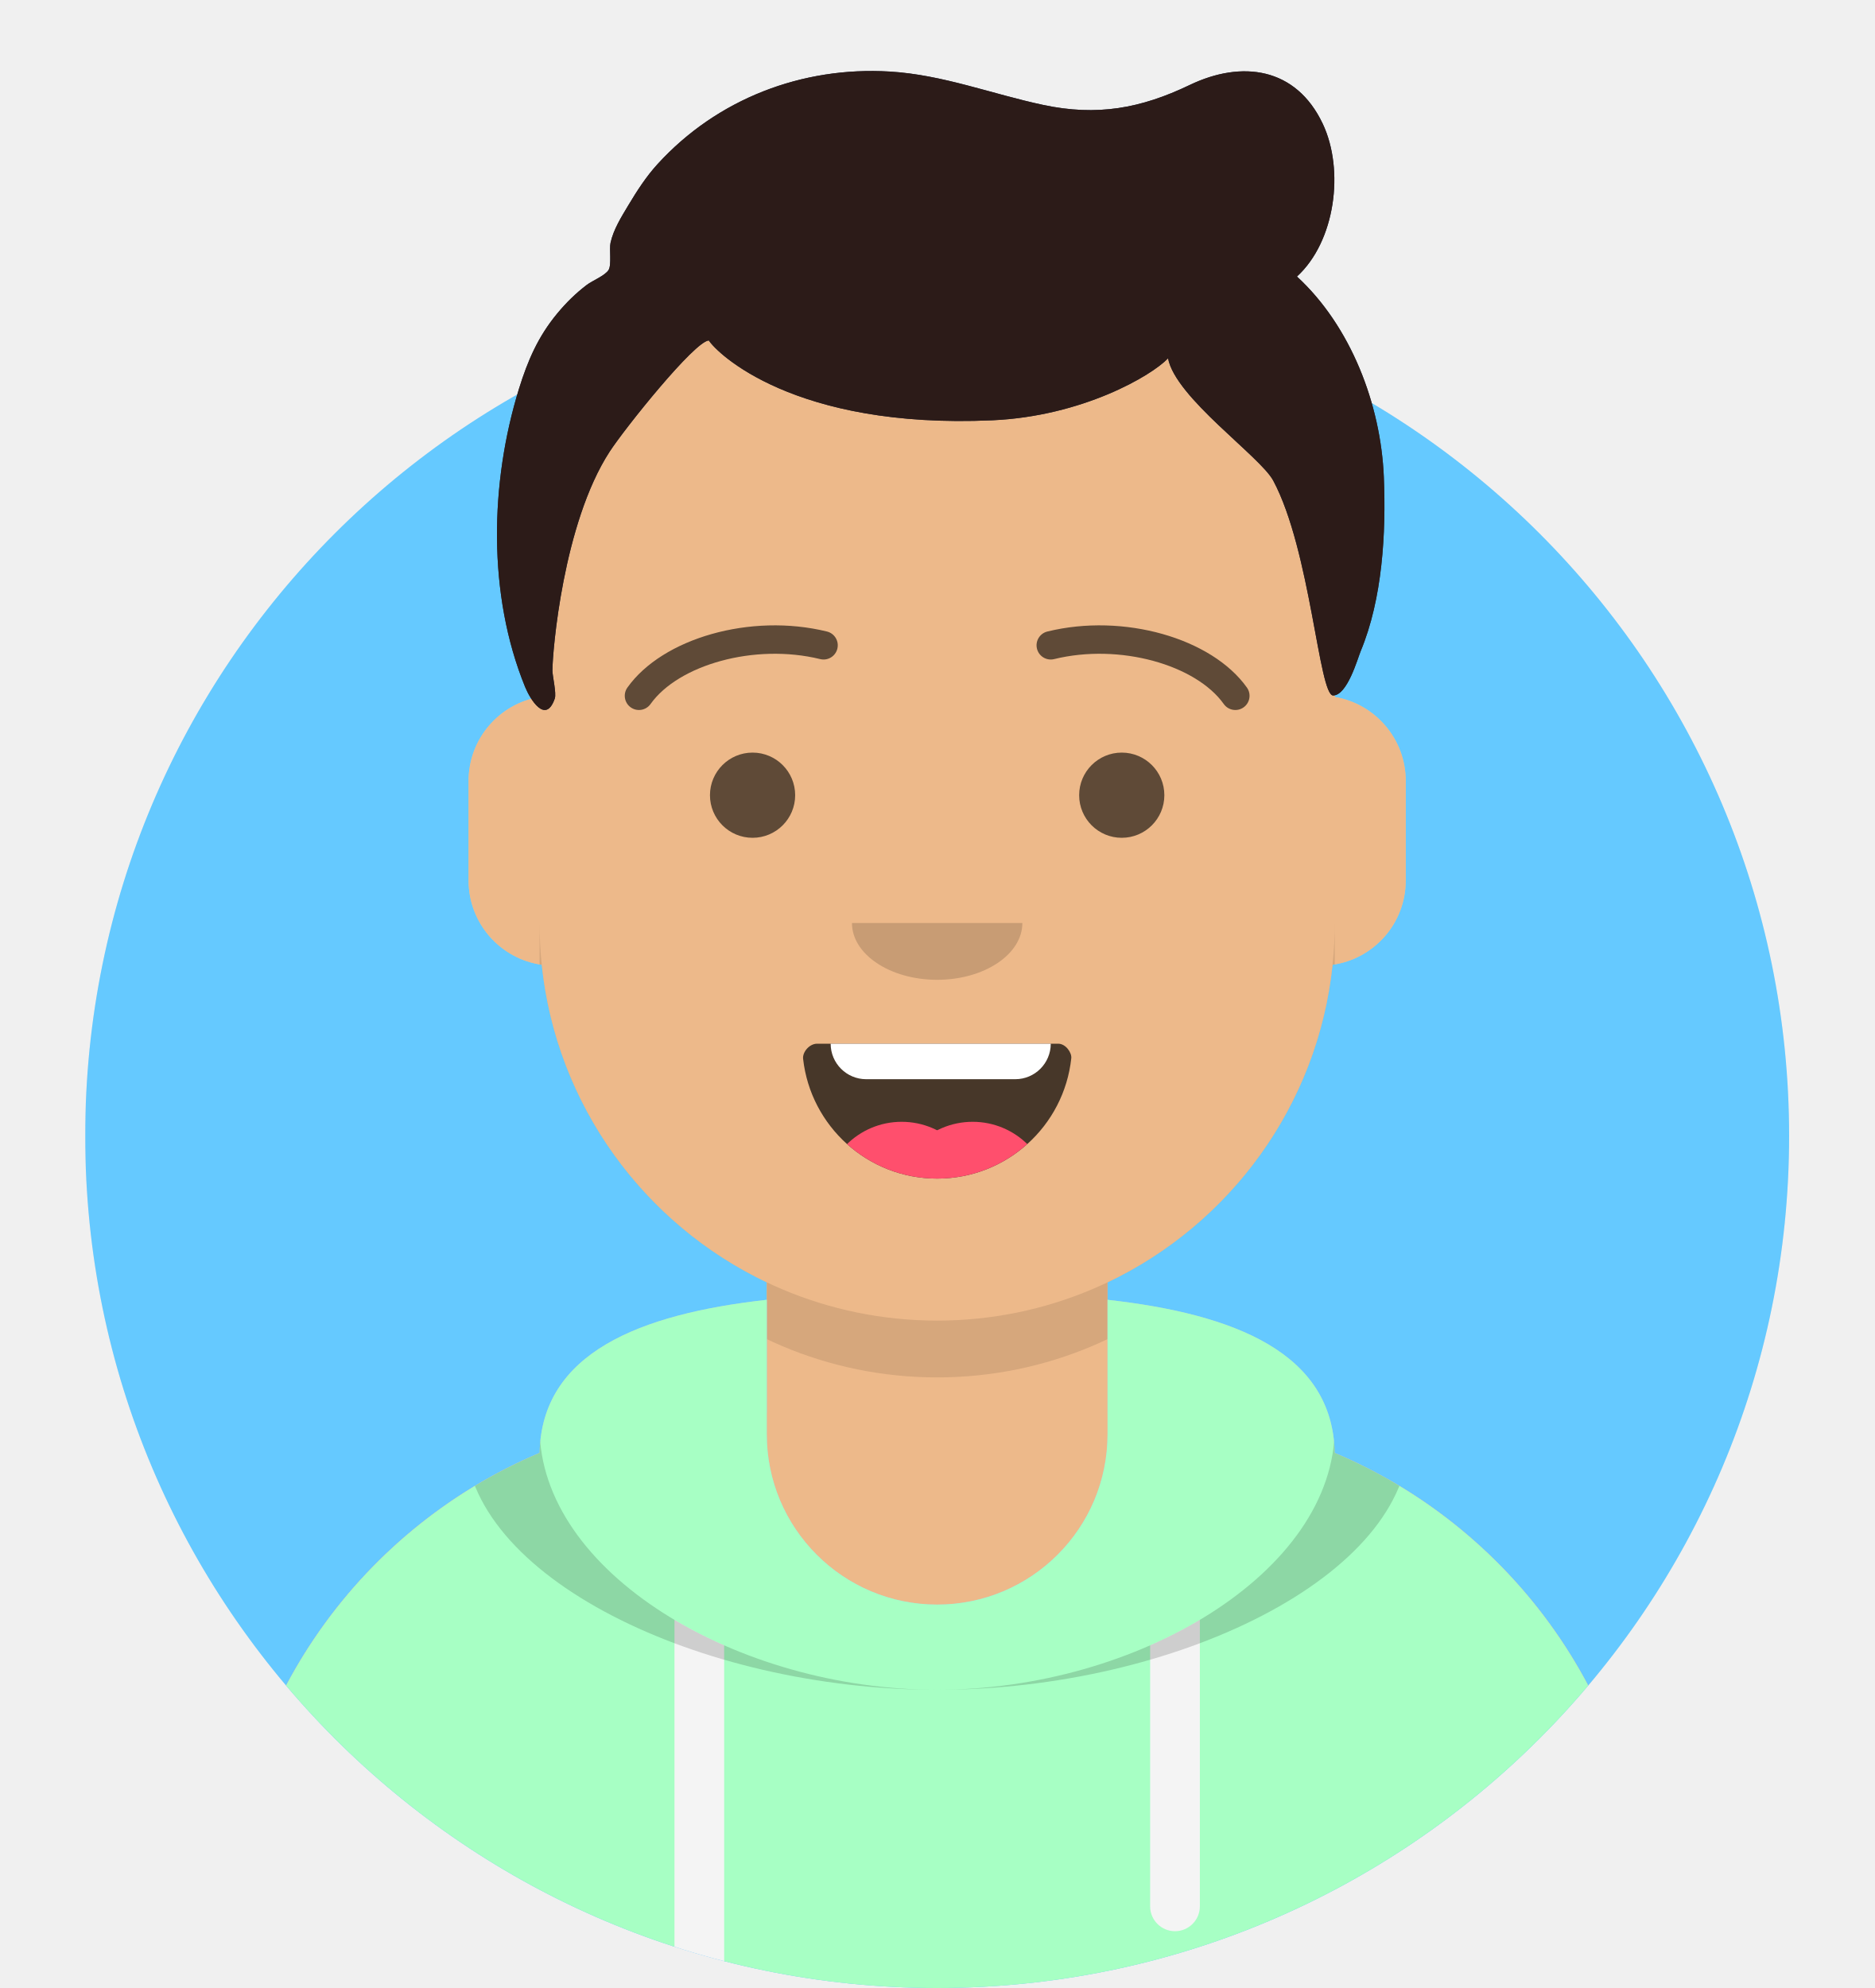
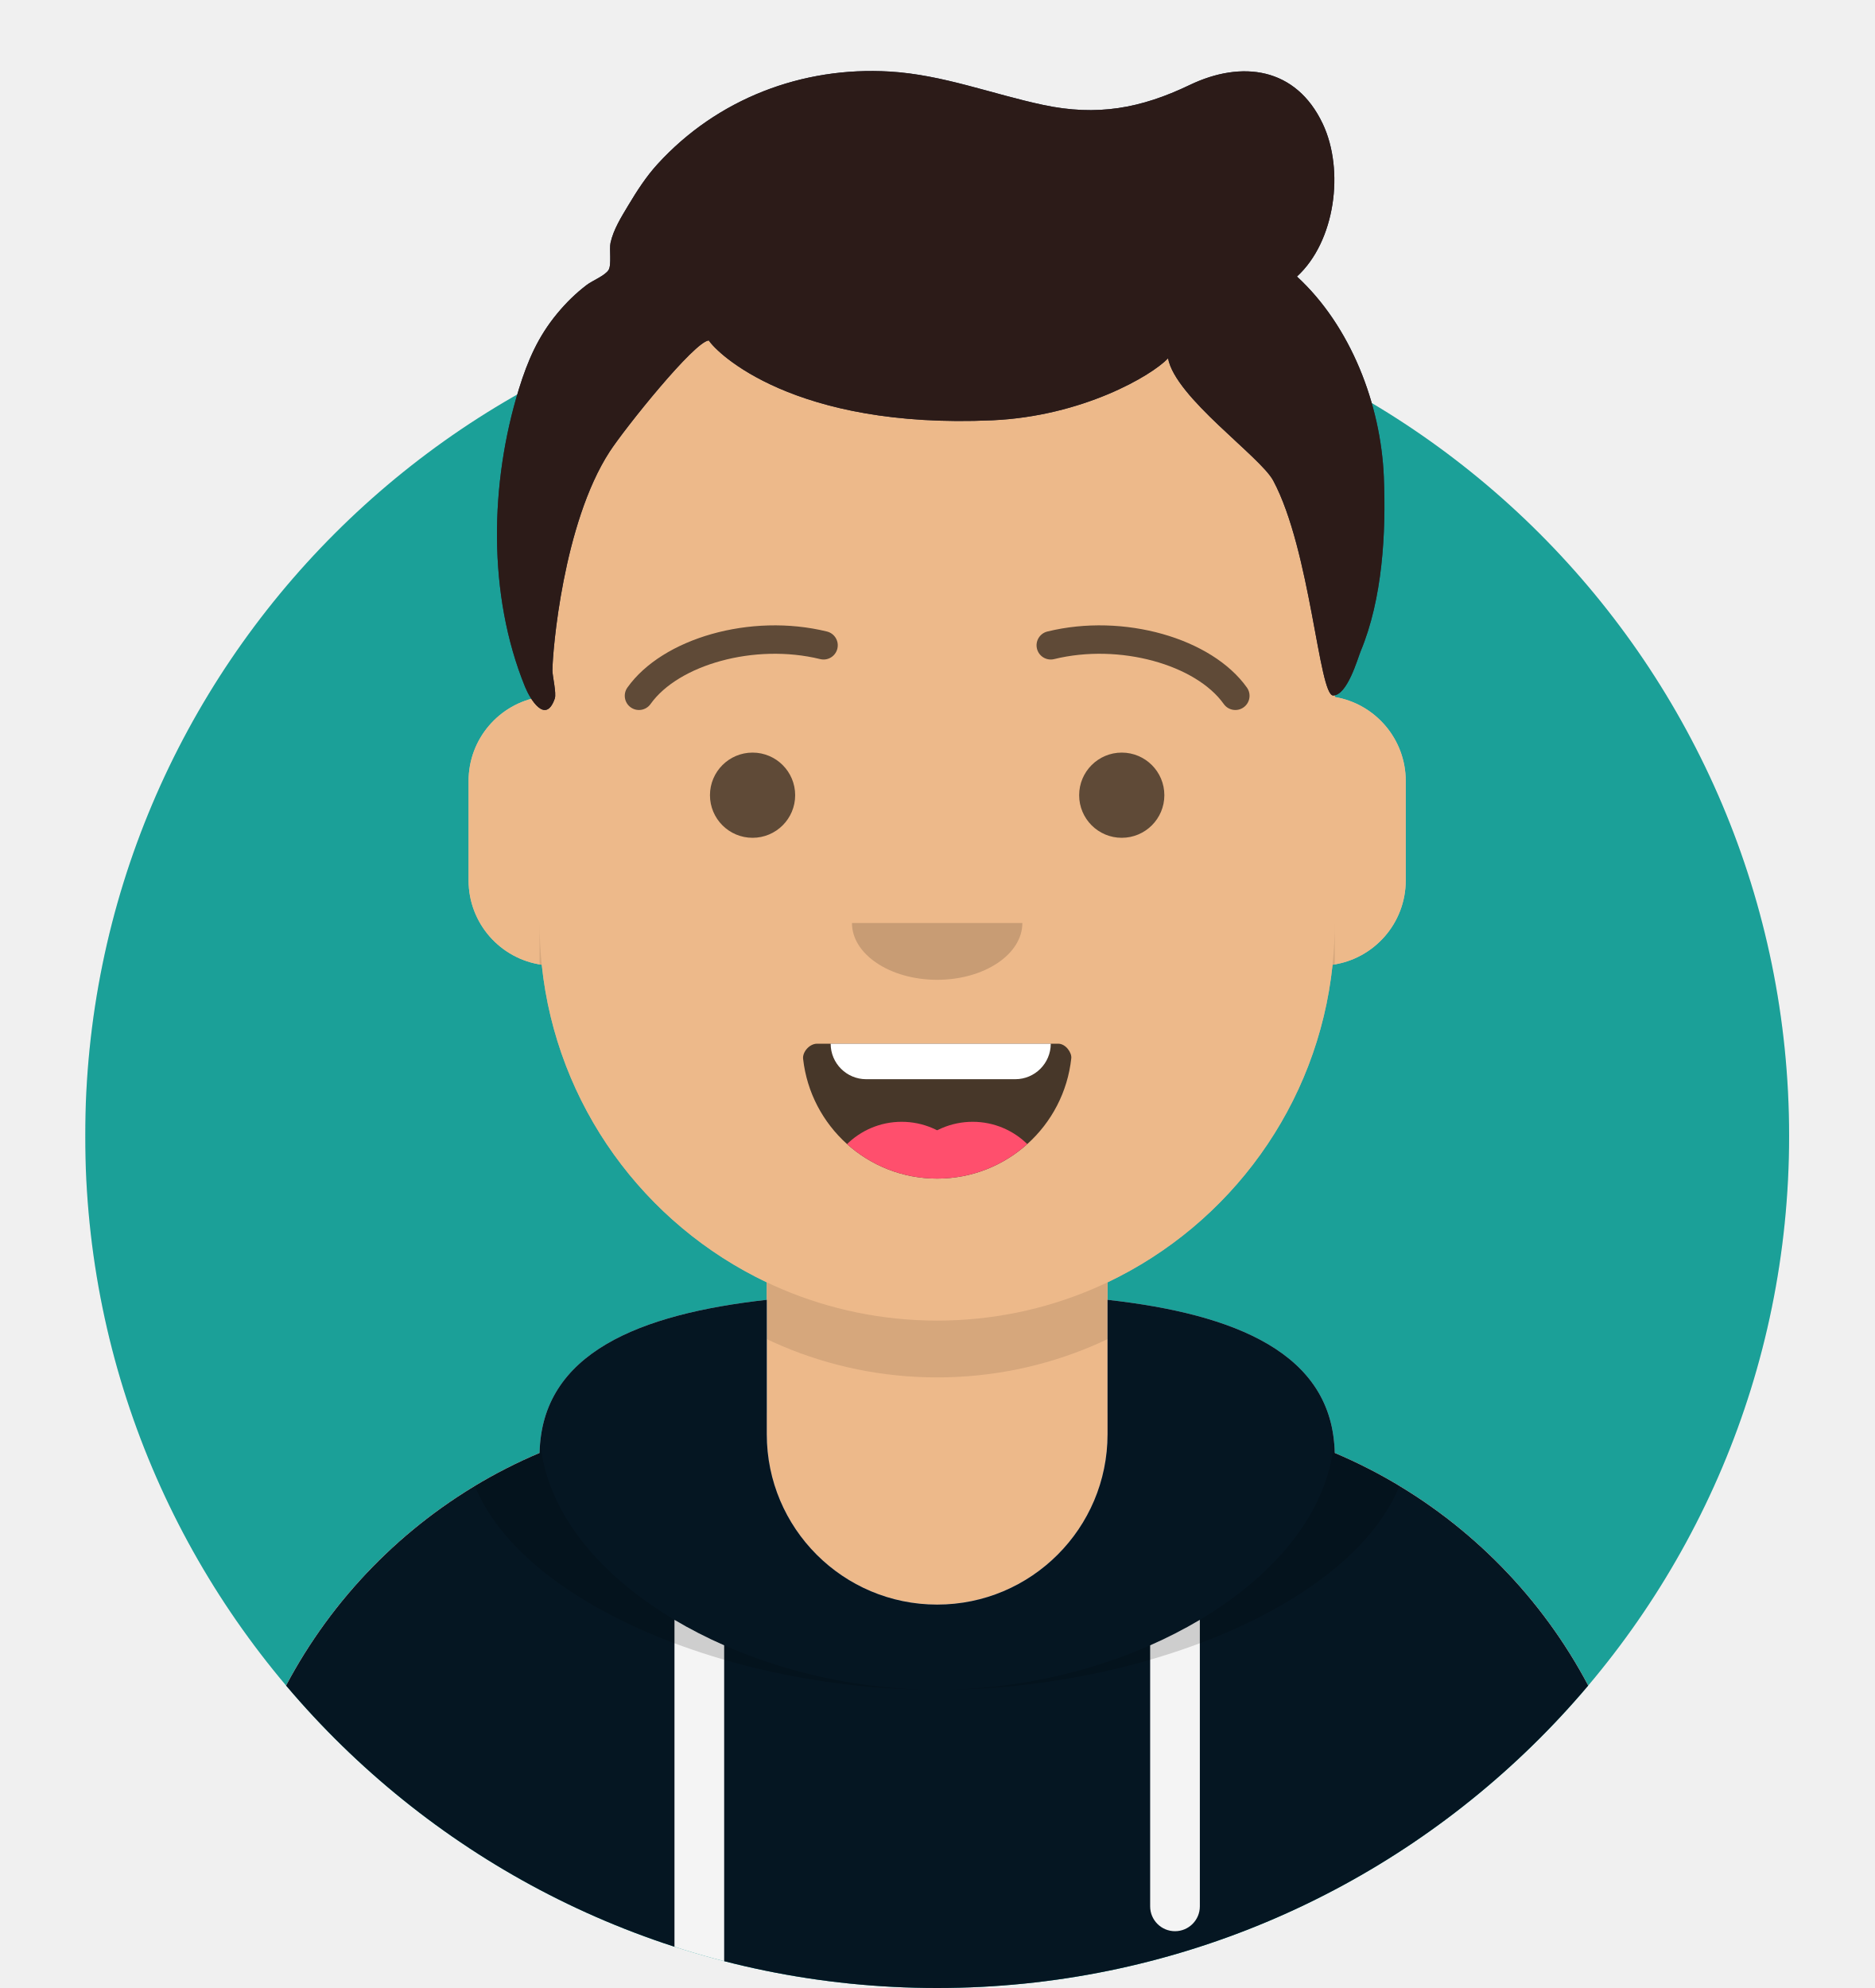
<svg xmlns="http://www.w3.org/2000/svg" xmlns:xlink="http://www.w3.org/1999/xlink" width="264px" height="280px" viewBox="0 0 264 280" version="1.1">
  <defs>
    <circle id="react-path-1" cx="120" cy="120" r="120" />
    <path d="M12,160 C12,226.274 65.726,280 132,280 C198.274,280 252,226.274 252,160 L264,160 L264,-1.42108547e-14 L-3.19744231e-14,-1.42108547e-14 L-3.19744231e-14,160 L12,160 Z" id="react-path-2" />
    <path d="M124,144.611 L124,163 L128,163 L128,163 C167.765,163 200,195.235 200,235 L200,244 L0,244 L0,235 C-4.86974701e-15,195.235 32.235,163 72,163 L72,163 L76,163 L76,144.611 C58.763,136.422 46.372,119.687 44.305,99.881 C38.48,99.058 34,94.052 34,88 L34,74 C34,68.054 38.325,63.118 44,62.166 L44,56 L44,56 C44,25.072 69.072,5.68137151e-15 100,0 L100,0 L100,0 C130.928,-5.68137151e-15 156,25.072 156,56 L156,62.166 C161.675,63.118 166,68.054 166,74 L166,88 C166,94.052 161.52,99.058 155.695,99.881 C153.628,119.687 141.237,136.422 124,144.611 Z" id="react-path-3" />
  </defs>
  <g id="Avataaar" stroke="none" stroke-width="1" fill="none" fill-rule="evenodd">
    <g transform="translate(-825, -1100)" id="Avataaar/Circle">
      <g transform="translate(825, 1100)">
        <g id="Circle" stroke-width="1" fill-rule="evenodd" transform="translate(12, 40)">
          <mask id="react-mask-4" fill="white">
            <use xlink:href="#react-path-1" />
          </mask>
          <use id="Circle-Background" fill="#E6E6E6" xlink:href="#react-path-1" />
-           <g id="Color/Palette/Blue-01" mask="url(#react-mask-4)" fill="#65C9FF">
+           <g id="Color/Palette/Blue-01" mask="url(#react-mask-4)" fill="#1BA098">
            <rect id="🖍Color" x="0" y="0" width="240" height="240" />
          </g>
        </g>
        <mask id="react-mask-5" fill="white">
          <use xlink:href="#react-path-2" />
        </mask>
        <g id="Mask" />
        <g id="Avataaar" stroke-width="1" fill-rule="evenodd" mask="url(#react-mask-5)">
          <g id="Body" transform="translate(32, 36)">
            <mask id="react-mask-6" fill="white">
              <use xlink:href="#react-path-3" />
            </mask>
            <use fill="#D0C6AC" xlink:href="#react-path-3" />
            <g id="Skin/👶🏽-03-Brown" mask="url(#react-mask-6)" fill="#EDB98A">
              <g transform="translate(0, 0)" id="Color">
                <rect x="0" y="0" width="264" height="280" />
              </g>
            </g>
            <path d="M156,79 L156,102 C156,132.928 130.928,158 100,158 C69.072,158 44,132.928 44,102 L44,79 L44,94 C44,124.928 69.072,150 100,150 C130.928,150 156,124.928 156,94 L156,79 Z" id="Neck-Shadow" fill-opacity="0.1" fill="#000000" mask="url(#react-mask-6)" />
          </g>
          <g id="Clothing/Hoodie" transform="translate(0, 170)">
            <defs>
              <path d="M108,13.071 C90.081,15.076 76.28,20.552 76.004,34.645 C50.146,45.568 32,71.165 32,100.999 L32,100.999 L32,110 L232,110 L232,100.999 C232,71.165 213.854,45.568 187.996,34.645 C187.72,20.552 173.919,15.076 156,13.071 L156,32 L156,32 C156,45.255 145.255,56 132,56 L132,56 C118.745,56 108,45.255 108,32 L108,13.071 Z" id="react-path-1333" />
            </defs>
            <mask id="react-mask-1334" fill="white">
              <use xlink:href="#react-path-1333" />
            </mask>
            <use id="Hoodie" fill="#B7C1DB" fill-rule="evenodd" xlink:href="#react-path-1333" />
-             <g id="Color/Palette/Gray-01" mask="url(#react-mask-1334)" fill-rule="evenodd" fill="#A7FFC4">
+             <g id="Color/Palette/Gray-01" mask="url(#react-mask-1334)" fill-rule="evenodd" fill="#051622">
              <rect id="🖍Color" x="0" y="0" width="264" height="110" />
            </g>
            <path d="M102,61.739 L102,110 L95,110 L95,58.15 C97.204,59.46 99.547,60.661 102,61.739 Z M169,58.15 L169,98.5 C169,100.433 167.433,102 165.5,102 C163.567,102 162,100.433 162,98.5 L162,61.739 C164.453,60.661 166.796,59.46 169,58.15 Z" id="Straps" fill="#F4F4F4" fill-rule="evenodd" mask="url(#react-mask-1334)" />
            <path d="M90.96,12.724 C75.909,15.571 65.5,21.243 65.5,32.308 C65.5,52.02 98.538,68 132,68 C165.462,68 198.5,52.02 198.5,32.308 C198.5,21.243 188.091,15.571 173.04,12.724 C182.125,16.074 188,21.706 188,31.077 C188,51.469 160.179,68 132,68 C103.821,68 76,51.469 76,31.077 C76,21.706 81.875,16.074 90.96,12.724 Z" id="Shadow" fill-opacity="0.16" fill="#000000" fill-rule="evenodd" mask="url(#react-mask-1334)" />
          </g>
          <g id="Face" transform="translate(76, 82)" fill="#000000">
            <g id="Mouth/Smile" transform="translate(2, 52)">
              <defs>
                <path d="M35.118,15.128 C36.176,24.62 44.226,32 54,32 C63.804,32 71.874,24.574 72.892,15.04 C72.974,14.273 72.117,13 71.043,13 C56.149,13 44.738,13 37.087,13 C36.007,13 35.012,14.178 35.118,15.128 Z" id="react-path-1677" />
              </defs>
              <mask id="react-mask-1678" fill="white">
                <use xlink:href="#react-path-1677" />
              </mask>
              <use id="Mouth" fill-opacity="0.7" fill="#000000" fill-rule="evenodd" xlink:href="#react-path-1677" />
              <rect id="Teeth" fill="#FFFFFF" fill-rule="evenodd" mask="url(#react-mask-1678)" x="39" y="2" width="31" height="16" rx="5" />
              <g id="Tongue" stroke-width="1" fill-rule="evenodd" mask="url(#react-mask-1678)" fill="#FF4F6D">
                <g transform="translate(38, 24)">
                  <circle cx="11" cy="11" r="11" />
                  <circle cx="21" cy="11" r="11" />
                </g>
              </g>
            </g>
            <g id="Nose/Default" transform="translate(28, 40)" fill-opacity="0.16">
              <path d="M16,8 C16,12.418 21.373,16 28,16 L28,16 C34.627,16 40,12.418 40,8" id="Nose" />
            </g>
            <g id="Eyes/Default-😀" transform="translate(0, 8)" fill-opacity="0.6">
              <circle id="Eye" cx="30" cy="22" r="6" />
              <circle id="Eye" cx="82" cy="22" r="6" />
            </g>
            <g id="Eyebrow/Outline/Default" fill-opacity="0.6">
              <g id="I-Browse" transform="translate(12, 6)">
                <path d="M3.63,11.159 C7.545,5.65 18.278,2.561 27.523,4.831 C28.596,5.095 29.679,4.439 29.942,3.366 C30.206,2.293 29.55,1.21 28.477,0.947 C17.74,-1.69 5.312,1.887 0.37,8.841 C-0.27,9.742 -0.059,10.99 0.841,11.63 C1.742,12.27 2.99,12.059 3.63,11.159 Z" id="Eyebrow" fill-rule="nonzero" />
                <path d="M61.63,11.159 C65.545,5.65 76.278,2.561 85.523,4.831 C86.596,5.095 87.679,4.439 87.942,3.366 C88.206,2.293 87.55,1.21 86.477,0.947 C75.74,-1.69 63.312,1.887 58.37,8.841 C57.73,9.742 57.941,10.99 58.841,11.63 C59.742,12.27 60.99,12.059 61.63,11.159 Z" id="Eyebrow" fill-rule="nonzero" transform="translate(73.00015, 6.039198) scale(-1, 1) translate(-73.00015, -6.039198) " />
              </g>
            </g>
          </g>
          <g id="Top" stroke-width="1" fill-rule="evenodd">
            <defs>
              <rect id="react-path-2555" x="0" y="0" width="264" height="280" />
              <path d="M183.68,38.949 C189.086,33.999 190.387,23.962 187.318,17.449 C183.549,9.454 175.901,8.452 168.572,11.969 C161.664,15.284 155.515,16.388 147.95,14.782 C140.692,13.241 133.806,10.523 126.303,10.076 C113.978,9.343 102.003,13.915 93.603,23.129 C92,24.887 90.709,26.897 89.488,28.934 C88.512,30.564 87.411,32.313 86.995,34.192 C86.797,35.086 87.165,37.29 86.72,38.022 C86.239,38.812 84.424,39.537 83.651,40.124 C82.084,41.313 80.727,42.654 79.471,44.171 C76.805,47.393 75.338,50.758 74.103,54.743 C70.001,67.988 69.653,83.741 74.957,96.747 C75.664,98.481 77.855,102.099 79.143,98.385 C79.398,97.651 78.809,95.191 78.81,94.45 C78.815,91.73 80.316,73.721 86.857,63.633 C88.986,60.349 98.83,48.052 100.841,47.954 C101.906,49.646 112.721,60.462 140.783,59.195 C153.445,58.623 163.183,52.934 165.521,50.468 C166.549,56.001 178.513,64.284 180.336,67.692 C185.603,77.538 186.771,97.996 188.781,97.957 C190.791,97.919 192.234,92.72 192.648,91.727 C195.72,84.352 196.243,75.095 195.915,67.168 C195.488,56.966 191.277,45.942 183.68,38.949 Z" id="react-path-2554" />
              <filter x="-0.8%" y="-2.0%" width="101.5%" height="108.0%" filterUnits="objectBoundingBox" id="react-filter-2551">
                <feOffset dx="0" dy="2" in="SourceAlpha" result="shadowOffsetOuter1" />
                <feColorMatrix values="0 0 0 0 0   0 0 0 0 0   0 0 0 0 0  0 0 0 0.16 0" type="matrix" in="shadowOffsetOuter1" result="shadowMatrixOuter1" />
                <feMerge>
                  <feMergeNode in="shadowMatrixOuter1" />
                  <feMergeNode in="SourceGraphic" />
                </feMerge>
              </filter>
            </defs>
            <mask id="react-mask-2553" fill="white">
              <use xlink:href="#react-path-2555" />
            </mask>
            <g id="Mask" />
            <g id="Top/Short-Hair/Short-Waved" mask="url(#react-mask-2553)">
              <g transform="translate(-1, 0)">
                <mask id="react-mask-2552" fill="white">
                  <use xlink:href="#react-path-2554" />
                </mask>
                <use id="Short-Hair" stroke="none" fill="#28354B" fill-rule="evenodd" xlink:href="#react-path-2554" />
                <g id="Skin/👶🏽-03-Brown" mask="url(#react-mask-2552)" fill="#2C1B18">
                  <g transform="translate(0, 0) " id="Color">
                    <rect x="0" y="0" width="264" height="280" />
                  </g>
                </g>
              </g>
            </g>
          </g>
        </g>
      </g>
    </g>
  </g>
</svg>
